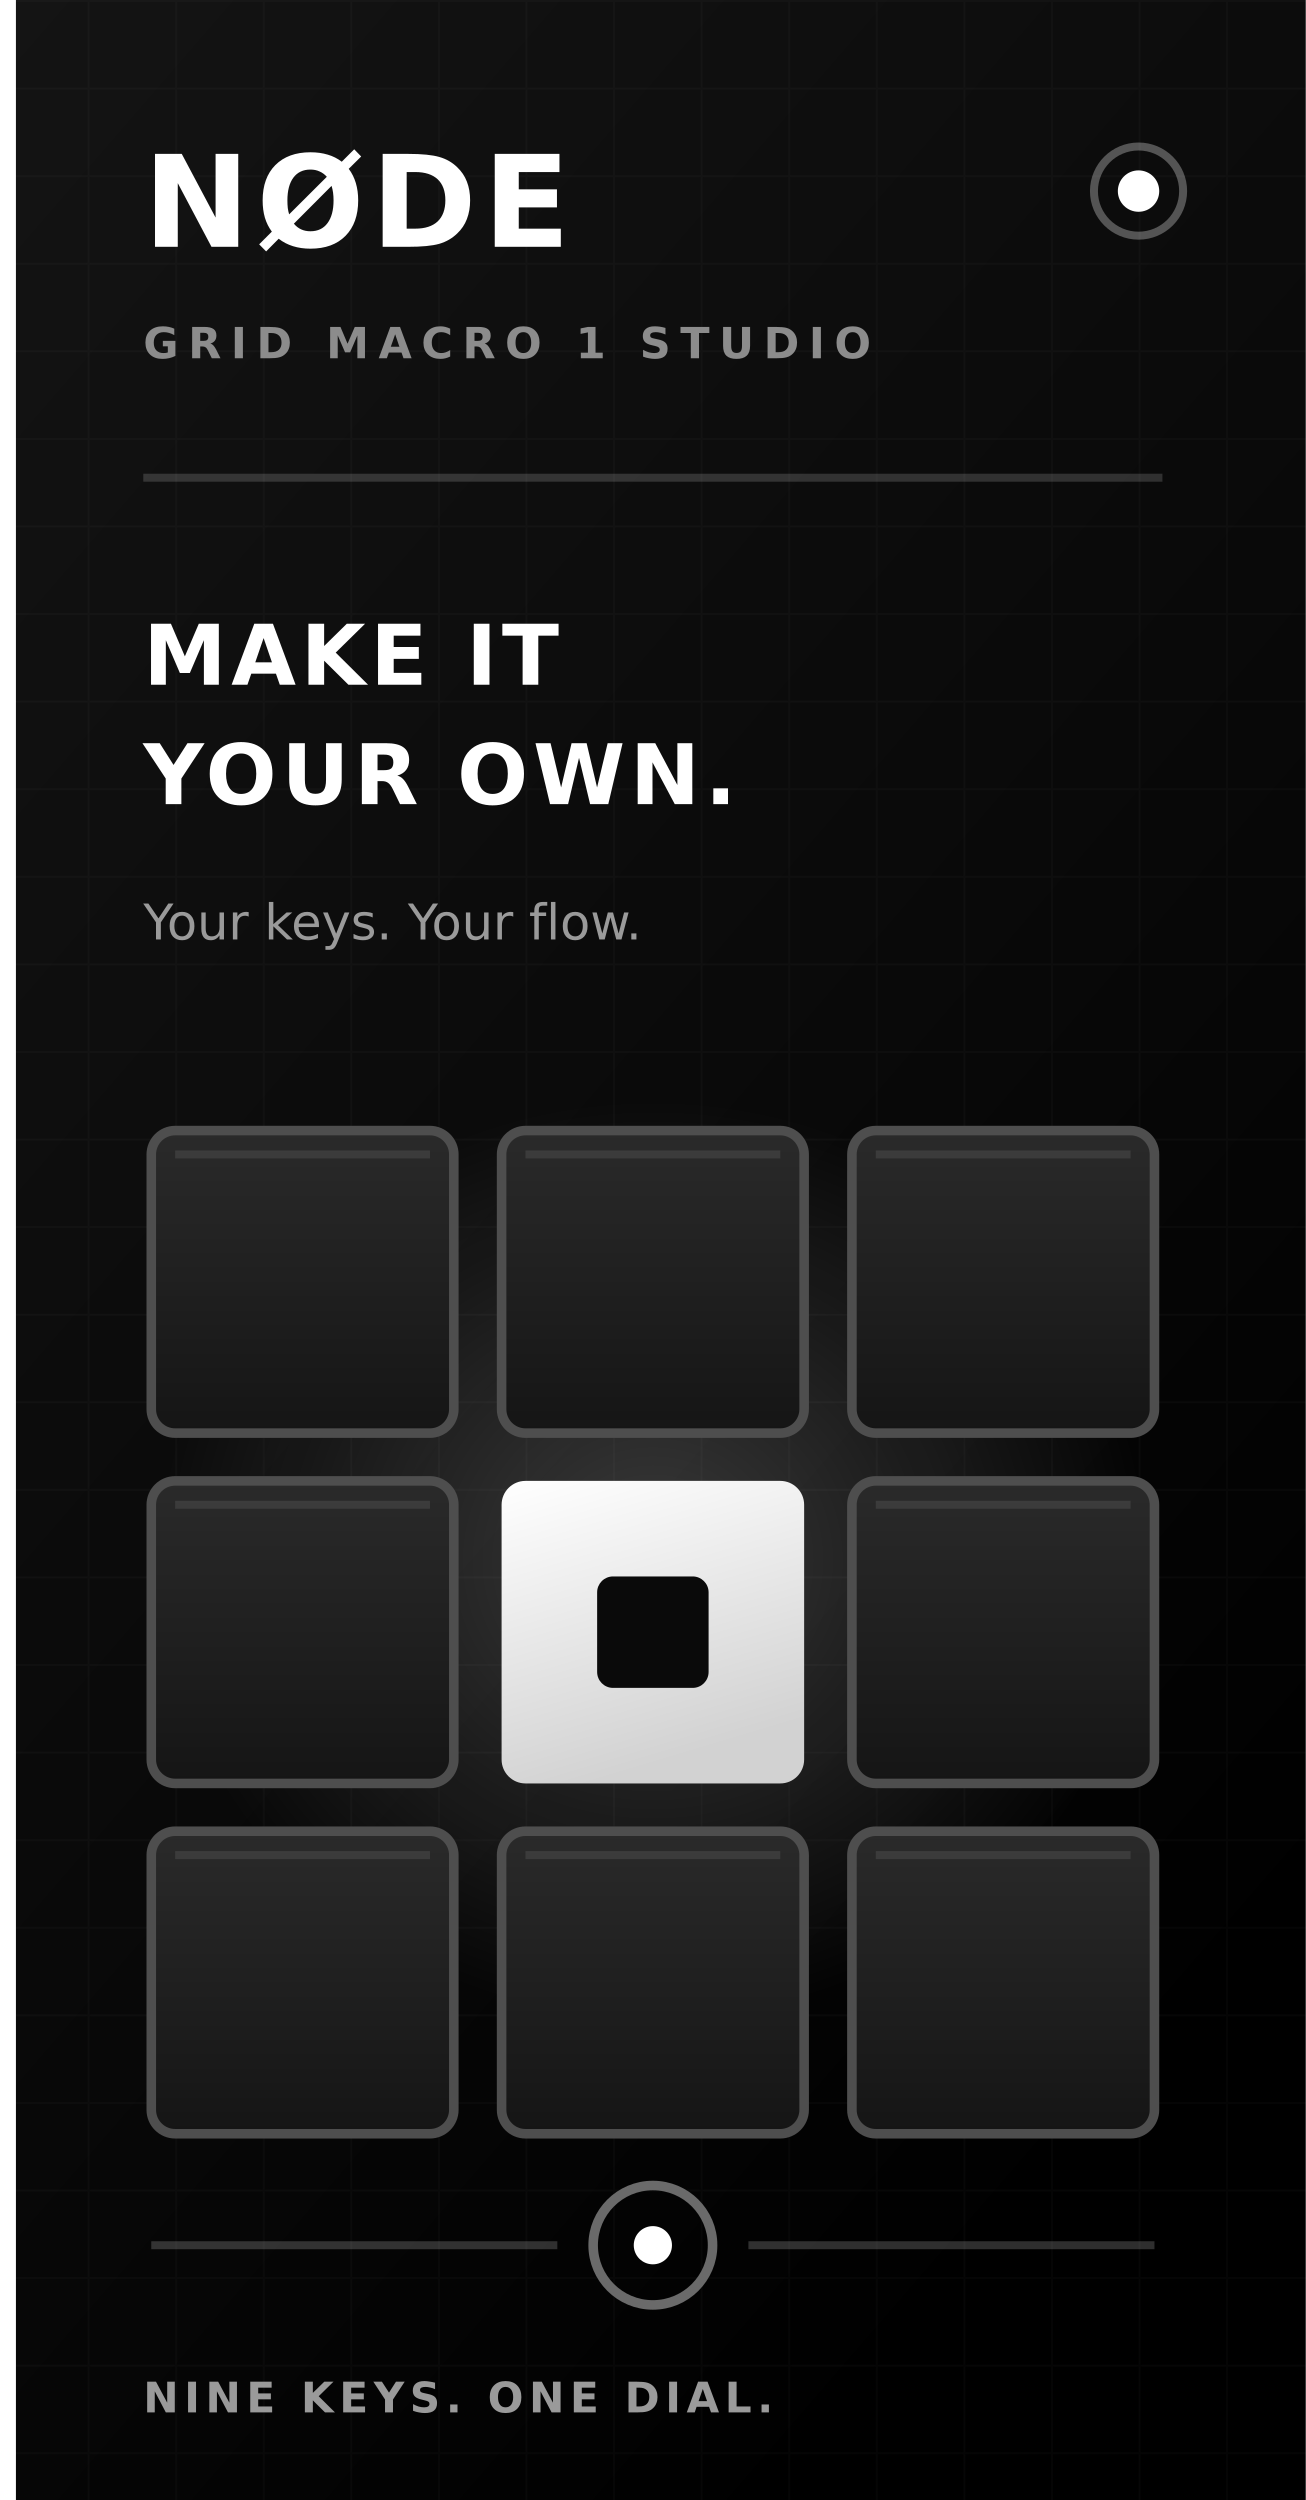
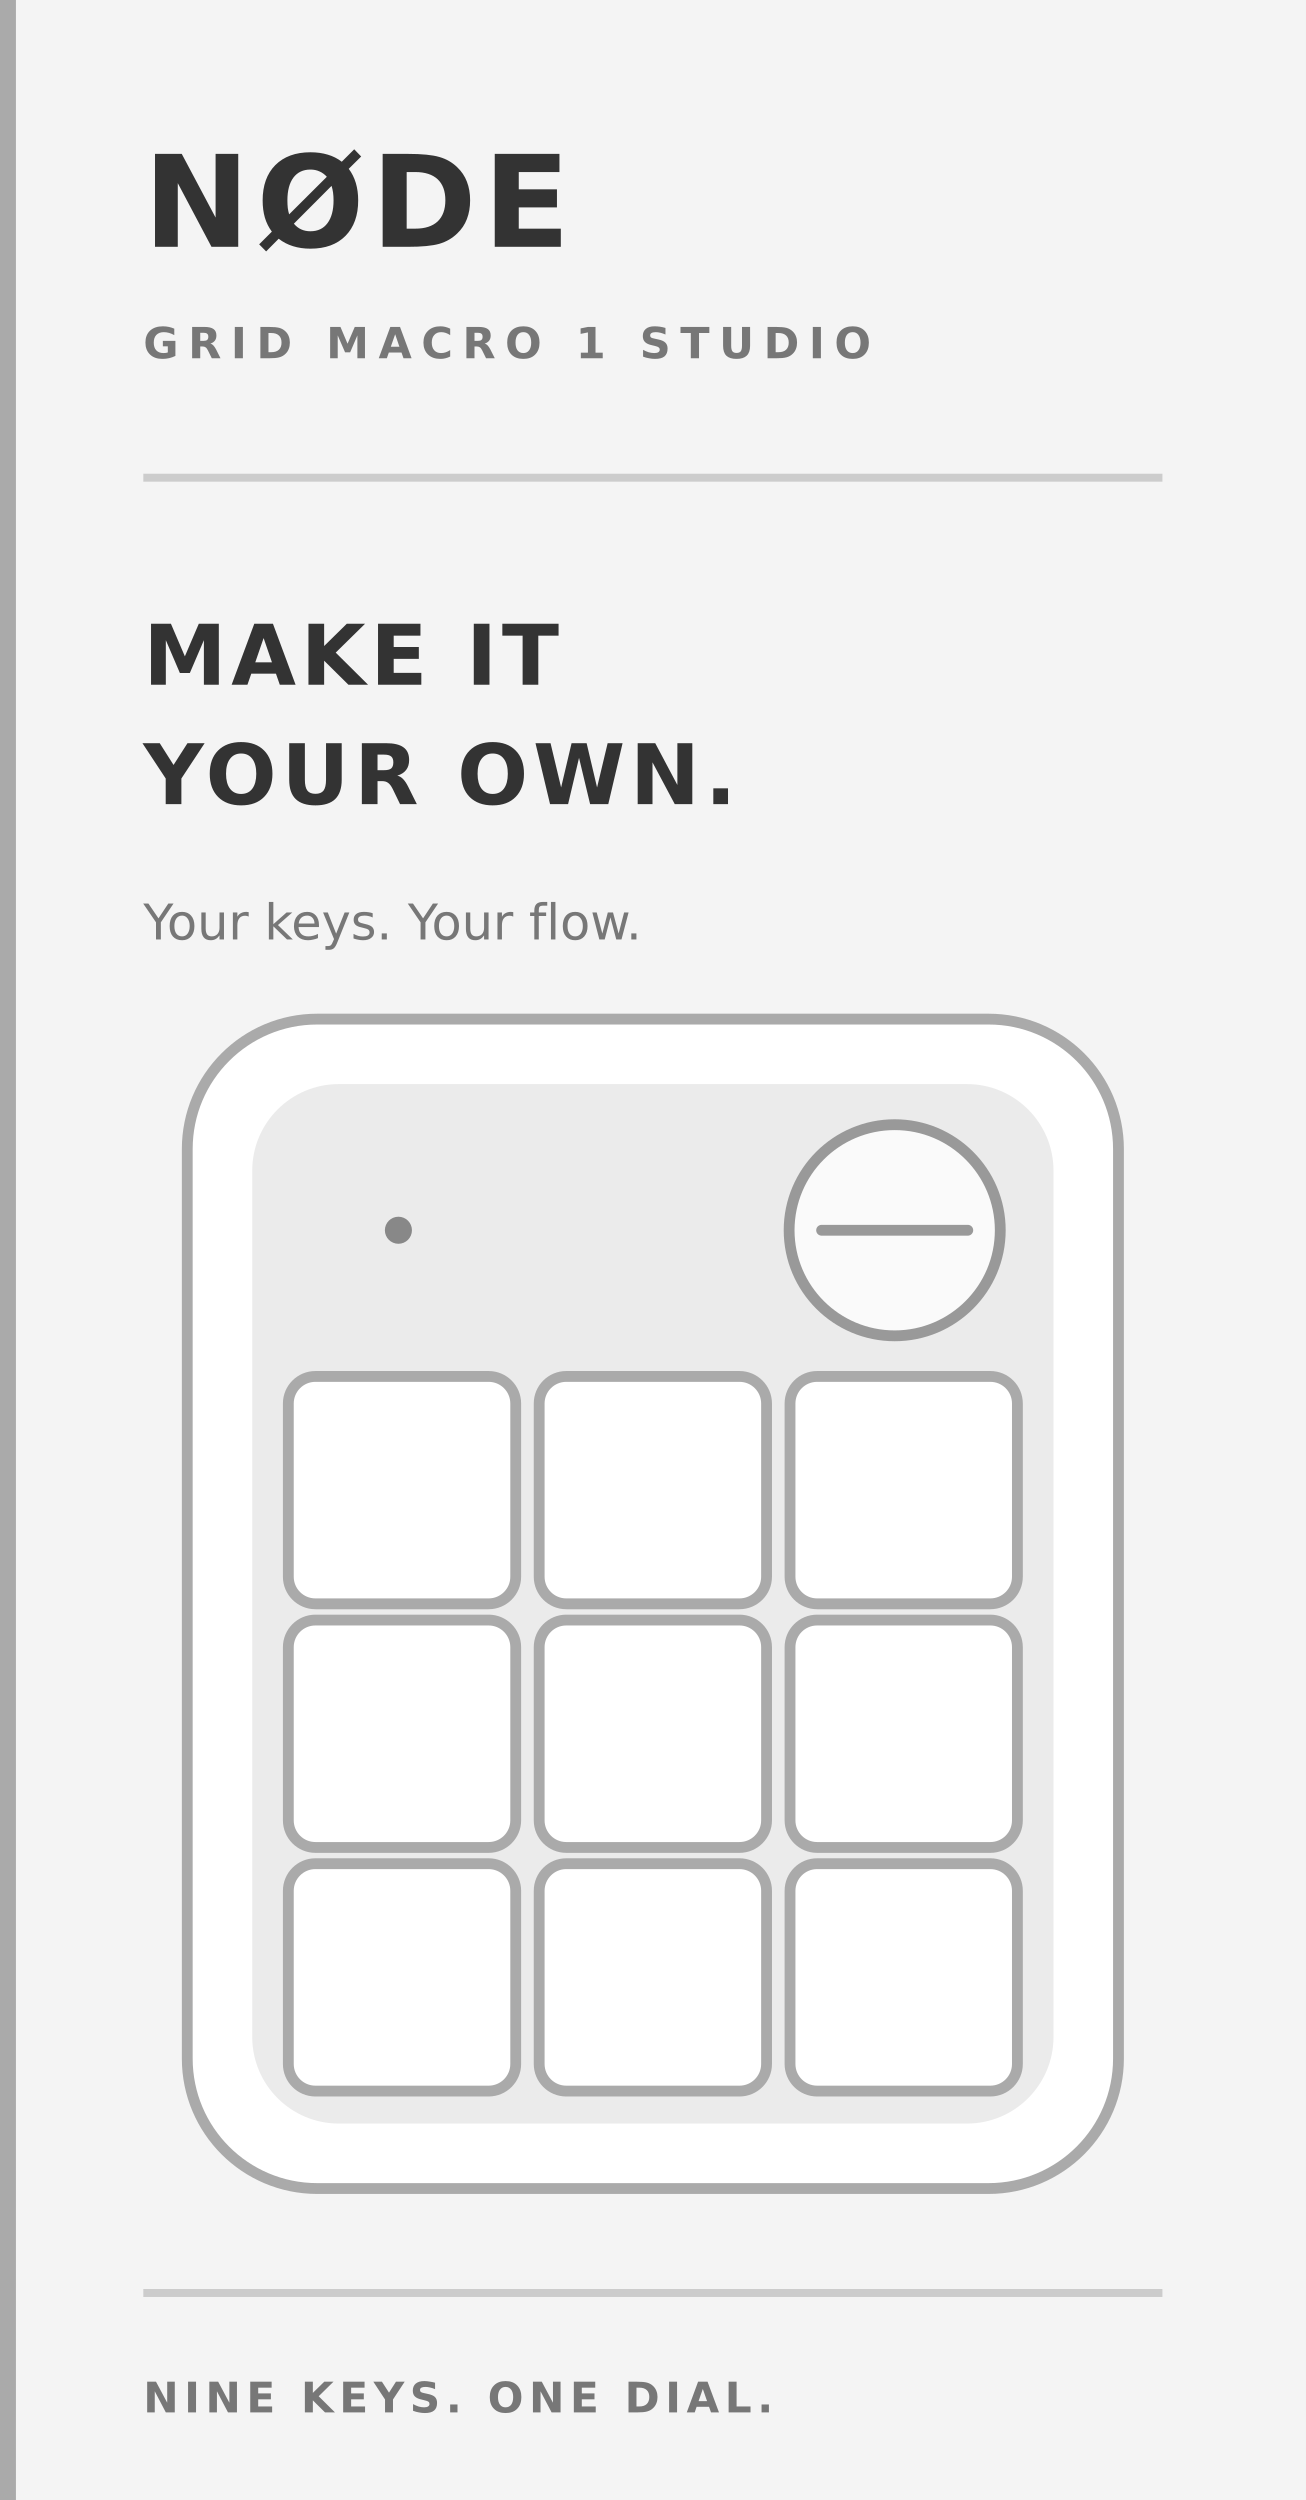
<svg xmlns="http://www.w3.org/2000/svg" width="164" height="314" viewBox="0 0 164 314">
-   <defs>
-     <linearGradient id="panel" x1="0" y1="0" x2="0.6" y2="1">
-       <stop offset="0" stop-color="#141414" />
-       <stop offset="0.55" stop-color="#0a0a0a" />
-       <stop offset="1" stop-color="#000000" />
-     </linearGradient>
-     <linearGradient id="keycap" x1="0" y1="0" x2="0" y2="1">
-       <stop offset="0" stop-color="#2a2a2a" />
-       <stop offset="1" stop-color="#151515" />
-     </linearGradient>
-     <linearGradient id="lit" x1="0" y1="0" x2="0.3" y2="1">
-       <stop offset="0" stop-color="#ffffff" />
-       <stop offset="1" stop-color="#d2d2d2" />
-     </linearGradient>
-     <radialGradient id="halo" cx="0.5" cy="0.5" r="0.5">
-       <stop offset="0" stop-color="#ffffff" stop-opacity="0.20" />
-       <stop offset="1" stop-color="#ffffff" stop-opacity="0" />
-     </radialGradient>
-     <pattern id="weave" width="11" height="11" patternUnits="userSpaceOnUse">
-       <path d="M11 0H0V11" fill="none" stroke="#ffffff" stroke-opacity="0.022" stroke-width="0.5" />
-     </pattern>
-   </defs>
-   <rect width="164" height="314" fill="url(#panel)" />
-   <rect width="164" height="314" fill="url(#weave)" />
-   <rect x="0" y="0" width="2" height="314" fill="#ffffff" />
-   <text x="18" y="31" fill="#ffffff" font-family="DejaVu Sans" font-size="16" font-weight="700" letter-spacing="0.8">NØDE</text>
-   <text x="18" y="45" fill="#8c8c8c" font-family="DejaVu Sans" font-size="5.4" font-weight="700" letter-spacing="1.2">GRID MACRO 1 STUDIO</text>
-   <circle cx="143" cy="24" r="2.6" fill="#ffffff" />
-   <circle cx="143" cy="24" r="5.6" fill="none" stroke="#ffffff" stroke-opacity="0.3" />
-   <path d="M18 60H146" fill="none" stroke="#ffffff" stroke-opacity="0.16" />
-   <text x="18" y="86" fill="#ffffff" font-family="DejaVu Sans" font-size="10.5" font-weight="700" letter-spacing="0.6">MAKE IT</text>
-   <text x="18" y="101" fill="#ffffff" font-family="DejaVu Sans" font-size="10.5" font-weight="700" letter-spacing="0.6">YOUR OWN.</text>
-   <text x="18" y="118" fill="#9a9a9a" font-family="DejaVu Sans" font-size="6.2">Your keys. Your flow.</text>
-   <ellipse cx="82" cy="196" rx="62" ry="58" fill="url(#halo)" />
-   <g fill="url(#keycap)" stroke="#4e4e4e" stroke-width="1.2">
-     <rect x="19" y="142" width="38" height="38" rx="3" />
-     <rect x="63" y="142" width="38" height="38" rx="3" />
-     <rect x="107" y="142" width="38" height="38" rx="3" />
-     <rect x="19" y="186" width="38" height="38" rx="3" />
-     <rect x="107" y="186" width="38" height="38" rx="3" />
-     <rect x="19" y="230" width="38" height="38" rx="3" />
-     <rect x="63" y="230" width="38" height="38" rx="3" />
-     <rect x="107" y="230" width="38" height="38" rx="3" />
+   <rect width="164" height="314" fill="#f4f4f4" />
+   <rect x="0" y="0" width="2" height="314" fill="#aaaaaa" />
+   <text x="18" y="31" fill="#333333" font-family="DejaVu Sans" font-size="16" font-weight="700" letter-spacing="0.8">NØDE</text>
+   <text x="18" y="45" fill="#777777" font-family="DejaVu Sans" font-size="5.4" font-weight="700" letter-spacing="1.2">GRID MACRO 1 STUDIO</text>
+   <path d="M18 60H146" fill="none" stroke="#cccccc" />
+   <text x="18" y="86" fill="#333333" font-family="DejaVu Sans" font-size="10.5" font-weight="700" letter-spacing="0.6">MAKE IT</text>
+   <text x="18" y="101" fill="#333333" font-family="DejaVu Sans" font-size="10.5" font-weight="700" letter-spacing="0.6">YOUR OWN.</text>
+   <text x="18" y="118" fill="#777777" font-family="DejaVu Sans" font-size="6.2">Your keys. Your flow.</text>
+   <g id="micro-pad" transform="translate(23.52 128) scale(0.68)">
+     <rect data-part="case" x="0" y="0" width="172" height="216" rx="24" fill="#ffffff" stroke="#aaaaaa" stroke-width="2" />
+     <rect data-part="inner-frame" x="12" y="12" width="148" height="192" rx="16" fill="#ebebeb" />
+     <circle data-part="status-light" cx="39" cy="39" r="2.5" fill="#888888" />
+     <circle data-part="dial" cx="130.667" cy="39" r="19.5" fill="#fafafa" stroke="#999999" stroke-width="2" />
+     <line data-part="dial-marker" x1="117.167" y1="39" x2="144.167" y2="39" stroke="#999999" stroke-width="2" stroke-linecap="round" />
+     <rect data-part="key" x="18.667" y="66" width="42" height="42" rx="5" fill="#ffffff" stroke="#aaaaaa" stroke-width="2" />
+     <rect data-part="key" x="65" y="66" width="42" height="42" rx="5" fill="#ffffff" stroke="#aaaaaa" stroke-width="2" />
+     <rect data-part="key" x="111.333" y="66" width="42" height="42" rx="5" fill="#ffffff" stroke="#aaaaaa" stroke-width="2" />
+     <rect data-part="key" x="18.667" y="111" width="42" height="42" rx="5" fill="#ffffff" stroke="#aaaaaa" stroke-width="2" />
+     <rect data-part="key" x="65" y="111" width="42" height="42" rx="5" fill="#ffffff" stroke="#aaaaaa" stroke-width="2" />
+     <rect data-part="key" x="111.333" y="111" width="42" height="42" rx="5" fill="#ffffff" stroke="#aaaaaa" stroke-width="2" />
+     <rect data-part="key" x="18.667" y="156" width="42" height="42" rx="5" fill="#ffffff" stroke="#aaaaaa" stroke-width="2" />
+     <rect data-part="key" x="65" y="156" width="42" height="42" rx="5" fill="#ffffff" stroke="#aaaaaa" stroke-width="2" />
+     <rect data-part="key" x="111.333" y="156" width="42" height="42" rx="5" fill="#ffffff" stroke="#aaaaaa" stroke-width="2" />
  </g>
-   <rect x="63" y="186" width="38" height="38" rx="3" fill="url(#lit)" />
-   <rect x="75" y="198" width="14" height="14" rx="2" fill="#0a0a0a" />
-   <g stroke="#ffffff" stroke-opacity="0.09" stroke-width="1">
-     <path d="M22 145H54M66 145H98M110 145H142" />
-     <path d="M22 189H54M110 189H142" />
-     <path d="M22 233H54M66 233H98M110 233H142" />
-   </g>
-   <path d="M19 282H70M94 282H145" fill="none" stroke="#ffffff" stroke-opacity="0.18" />
-   <circle cx="82" cy="282" r="7.5" fill="none" stroke="#6a6a6a" stroke-width="1.2" />
-   <circle cx="82" cy="282" r="2.4" fill="#ffffff" />
-   <text x="18" y="303" fill="#9a9a9a" font-family="DejaVu Sans" font-size="5.3" font-weight="700" letter-spacing="0.7">NINE KEYS. ONE DIAL.</text>
+   <path d="M18 288H146" fill="none" stroke="#cccccc" />
+   <text x="18" y="303" fill="#777777" font-family="DejaVu Sans" font-size="5.3" font-weight="700" letter-spacing="0.7">NINE KEYS. ONE DIAL.</text>
</svg>
